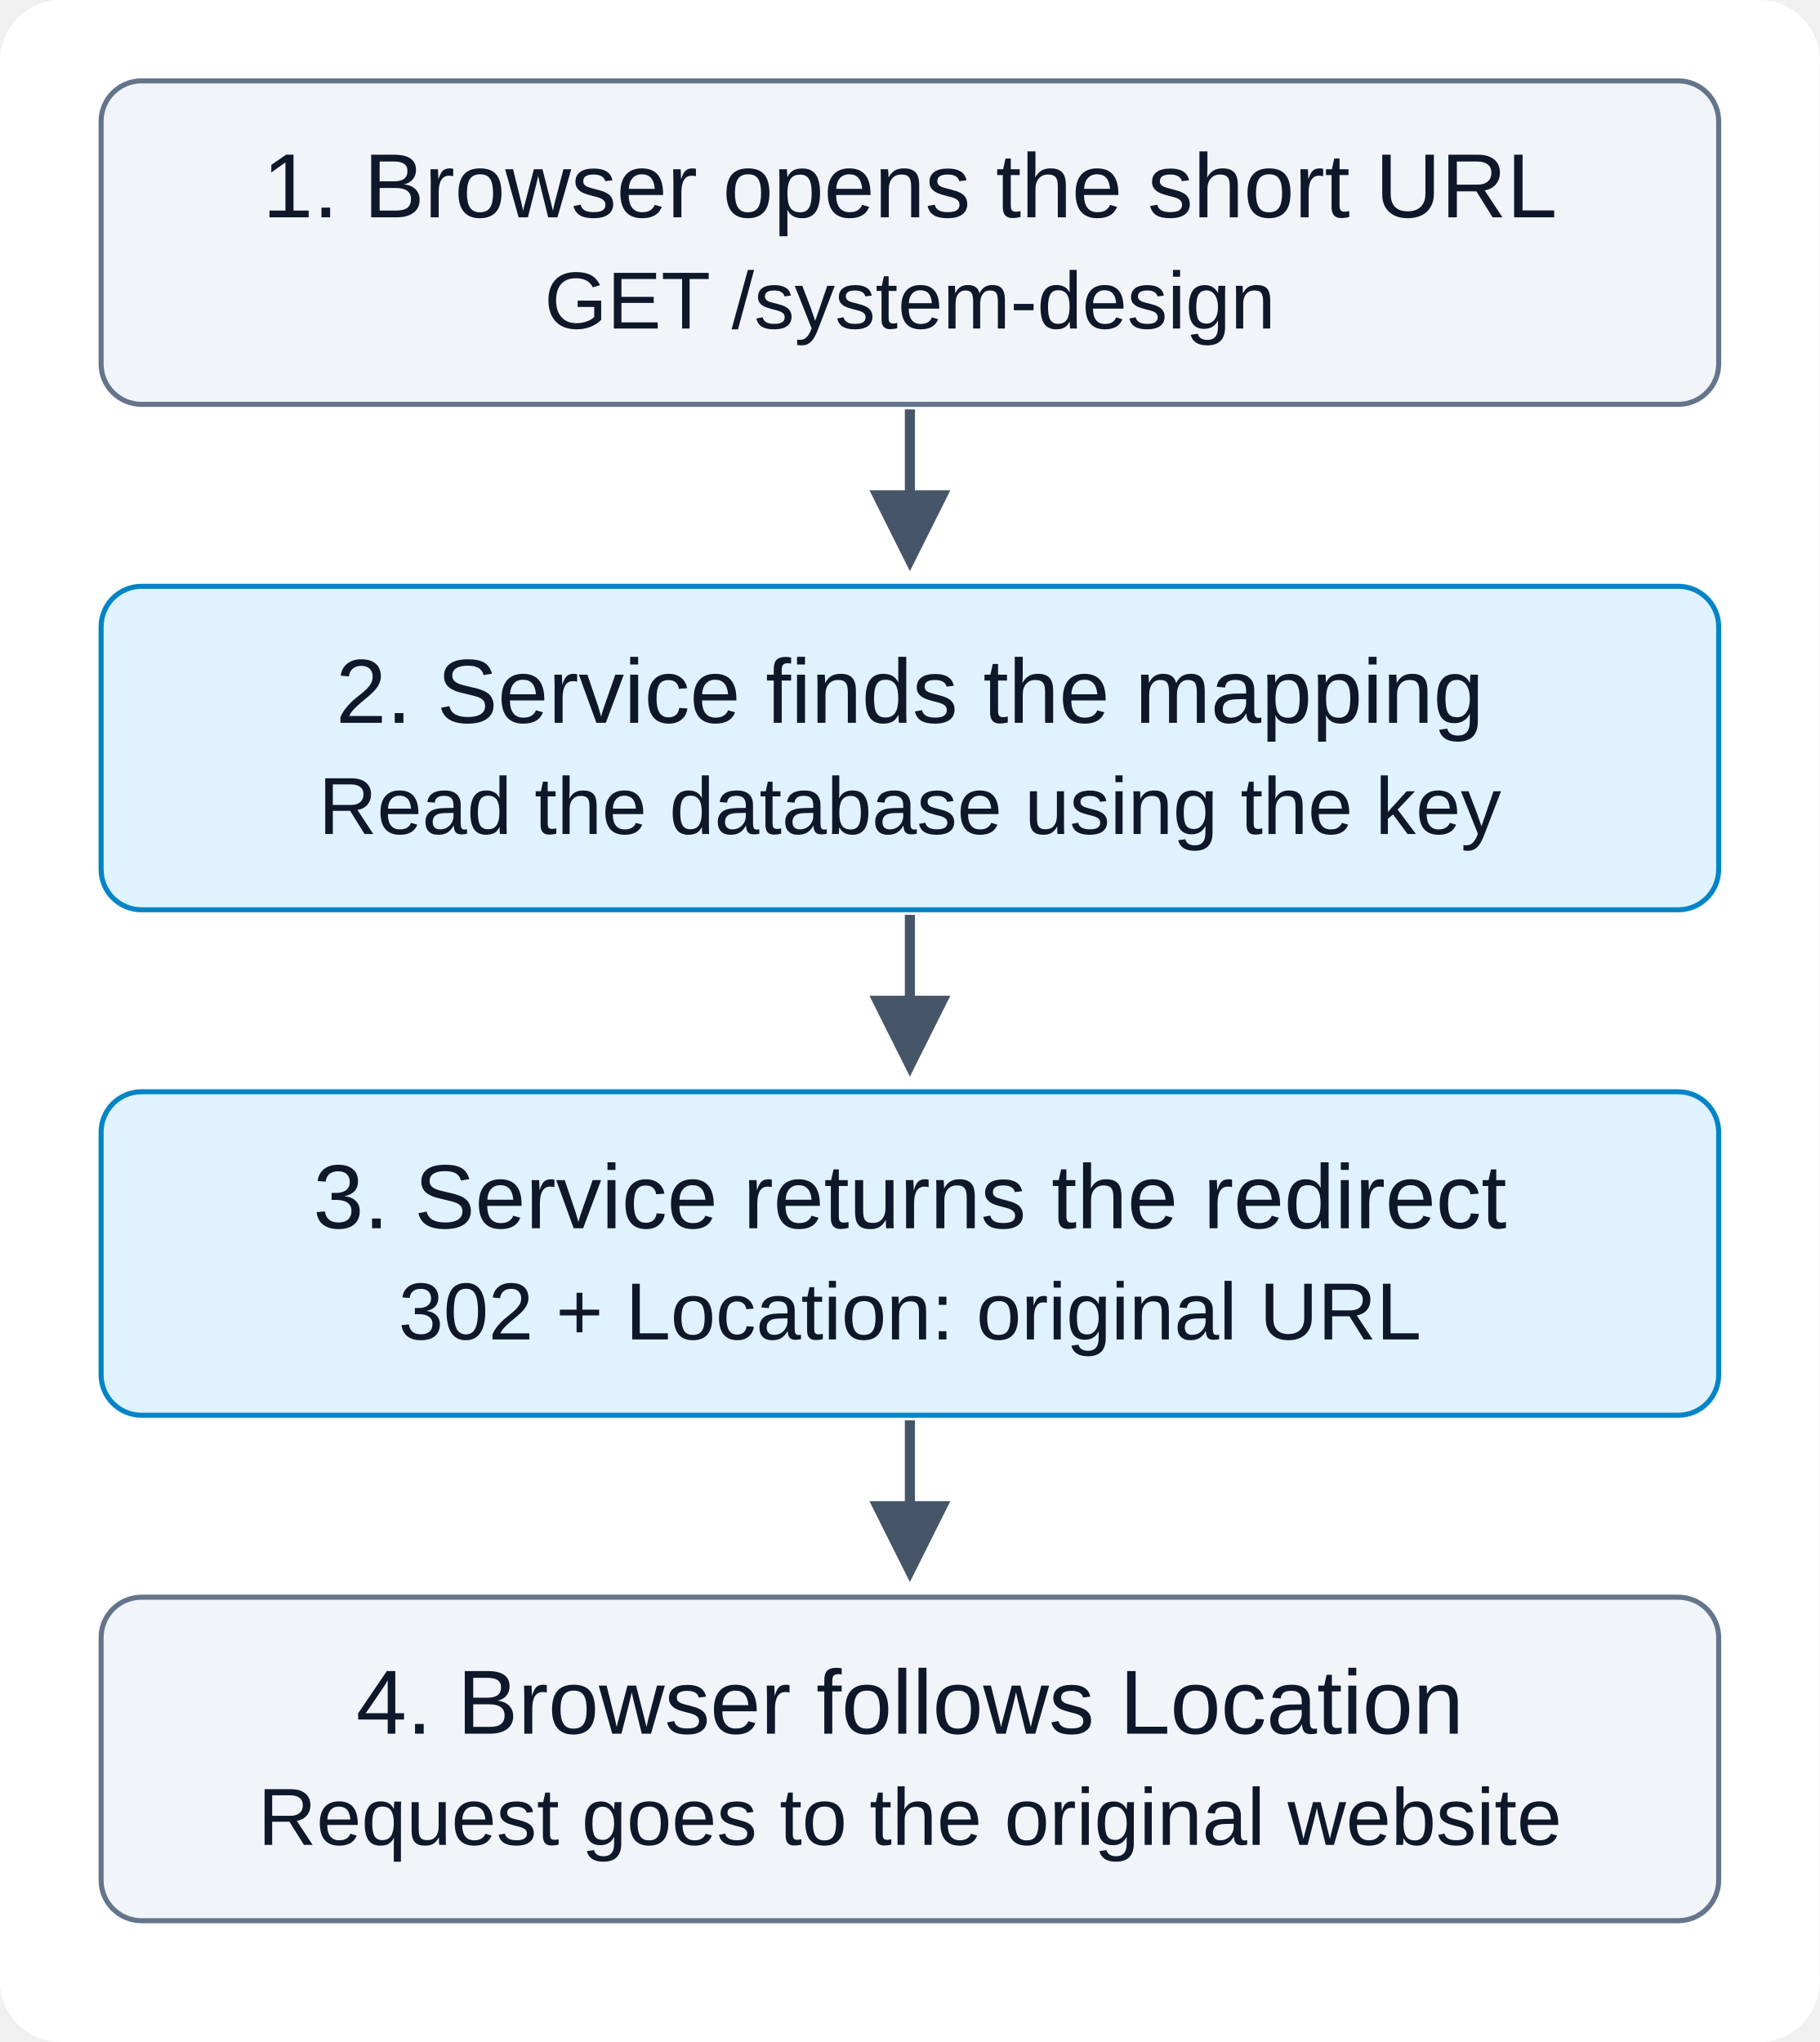
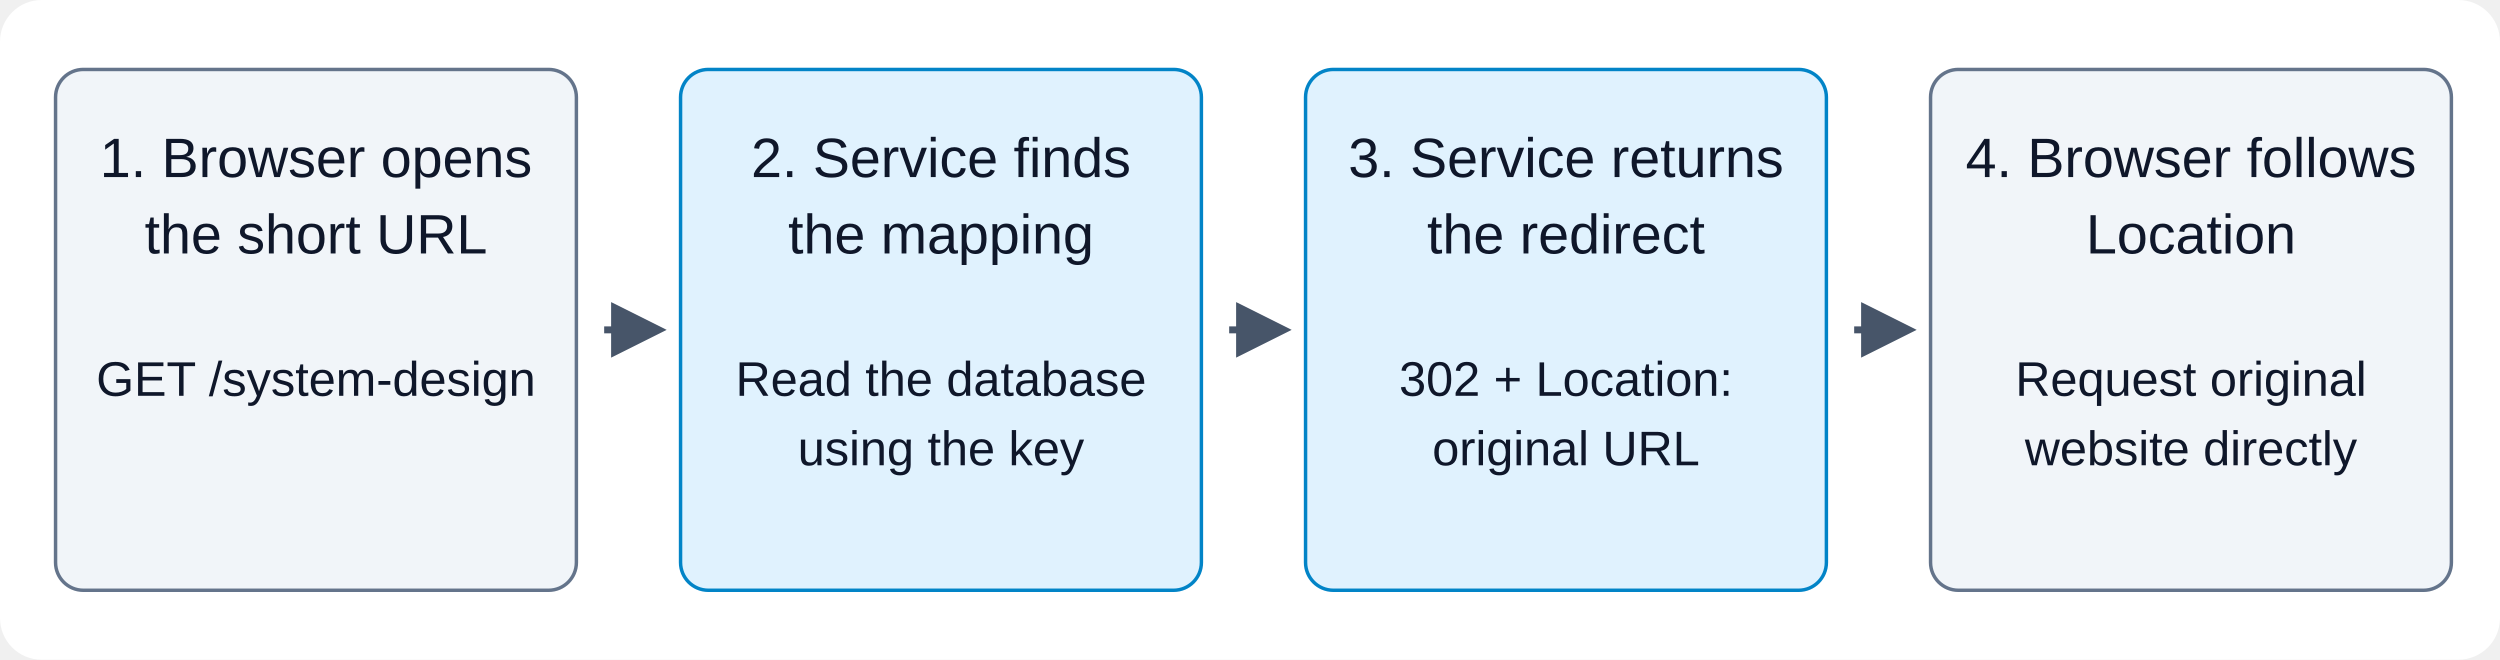
- <svg xmlns="http://www.w3.org/2000/svg" width="360" height="404" viewBox="0 0 360 404" role="img" aria-labelledby="title desc">
+ <svg xmlns="http://www.w3.org/2000/svg" width="720" height="190" viewBox="0 0 720 190" role="img" aria-labelledby="title desc">
  <defs>
    <marker id="arrow" markerWidth="8" markerHeight="8" refX="6" refY="4" orient="auto">
      <path d="M0 0L8 4L0 8Z" fill="#475569" />
    </marker>
  </defs>
-   <rect width="360" height="404" rx="12" fill="#fff" />
+   <rect width="720" height="190" rx="12" fill="#fff" />
  <g font-family="Segoe UI,Arial,sans-serif" text-anchor="middle" fill="#0f172a">
-     <rect x="20" y="16" width="320" height="64" rx="8" fill="#f1f5f9" stroke="#64748b" />
-     <text x="180" y="43" font-size="18">1. Browser opens the short URL</text>
-     <text x="180" y="65" font-size="16">GET /system-design</text>
-     <path d="M180 81V109" stroke="#475569" stroke-width="2" marker-end="url(#arrow)" />
-     <rect x="20" y="116" width="320" height="64" rx="8" fill="#e0f2fe" stroke="#0284c7" />
-     <text x="180" y="143" font-size="18">2. Service finds the mapping</text>
-     <text x="180" y="165" font-size="16">Read the database using the key</text>
-     <path d="M180 181V209" stroke="#475569" stroke-width="2" marker-end="url(#arrow)" />
-     <rect x="20" y="216" width="320" height="64" rx="8" fill="#e0f2fe" stroke="#0284c7" />
-     <text x="180" y="243" font-size="18">3. Service returns the redirect</text>
-     <text x="180" y="265" font-size="16">302 + Location: original URL</text>
-     <path d="M180 281V309" stroke="#475569" stroke-width="2" marker-end="url(#arrow)" />
-     <rect x="20" y="316" width="320" height="64" rx="8" fill="#f1f5f9" stroke="#64748b" />
-     <text x="180" y="343" font-size="18">4. Browser follows Location</text>
-     <text x="180" y="365" font-size="16">Request goes to the original website</text>
+     <rect x="16" y="20" width="150" height="150" rx="8" fill="#f1f5f9" stroke="#64748b" />
+     <text x="91" y="51" font-size="16">1. Browser opens</text>
+     <text x="91" y="73" font-size="16">the short URL</text>
+     <text x="91" y="114" font-size="14">GET /system-design</text>
+     <path d="M174 95H188" stroke="#475569" stroke-width="2" marker-end="url(#arrow)" />
+     <rect x="196" y="20" width="150" height="150" rx="8" fill="#e0f2fe" stroke="#0284c7" />
+     <text x="271" y="51" font-size="16">2. Service finds</text>
+     <text x="271" y="73" font-size="16">the mapping</text>
+     <text x="271" y="114" font-size="14">Read the database</text>
+     <text x="271" y="134" font-size="14">using the key</text>
+     <path d="M354 95H368" stroke="#475569" stroke-width="2" marker-end="url(#arrow)" />
+     <rect x="376" y="20" width="150" height="150" rx="8" fill="#e0f2fe" stroke="#0284c7" />
+     <text x="451" y="51" font-size="16">3. Service returns</text>
+     <text x="451" y="73" font-size="16">the redirect</text>
+     <text x="451" y="114" font-size="14">302 + Location:</text>
+     <text x="451" y="134" font-size="14">original URL</text>
+     <path d="M534 95H548" stroke="#475569" stroke-width="2" marker-end="url(#arrow)" />
+     <rect x="556" y="20" width="150" height="150" rx="8" fill="#f1f5f9" stroke="#64748b" />
+     <text x="631" y="51" font-size="16">4. Browser follows</text>
+     <text x="631" y="73" font-size="16">Location</text>
+     <text x="631" y="114" font-size="14">Request original</text>
+     <text x="631" y="134" font-size="14">website directly</text>
  </g>
</svg>
